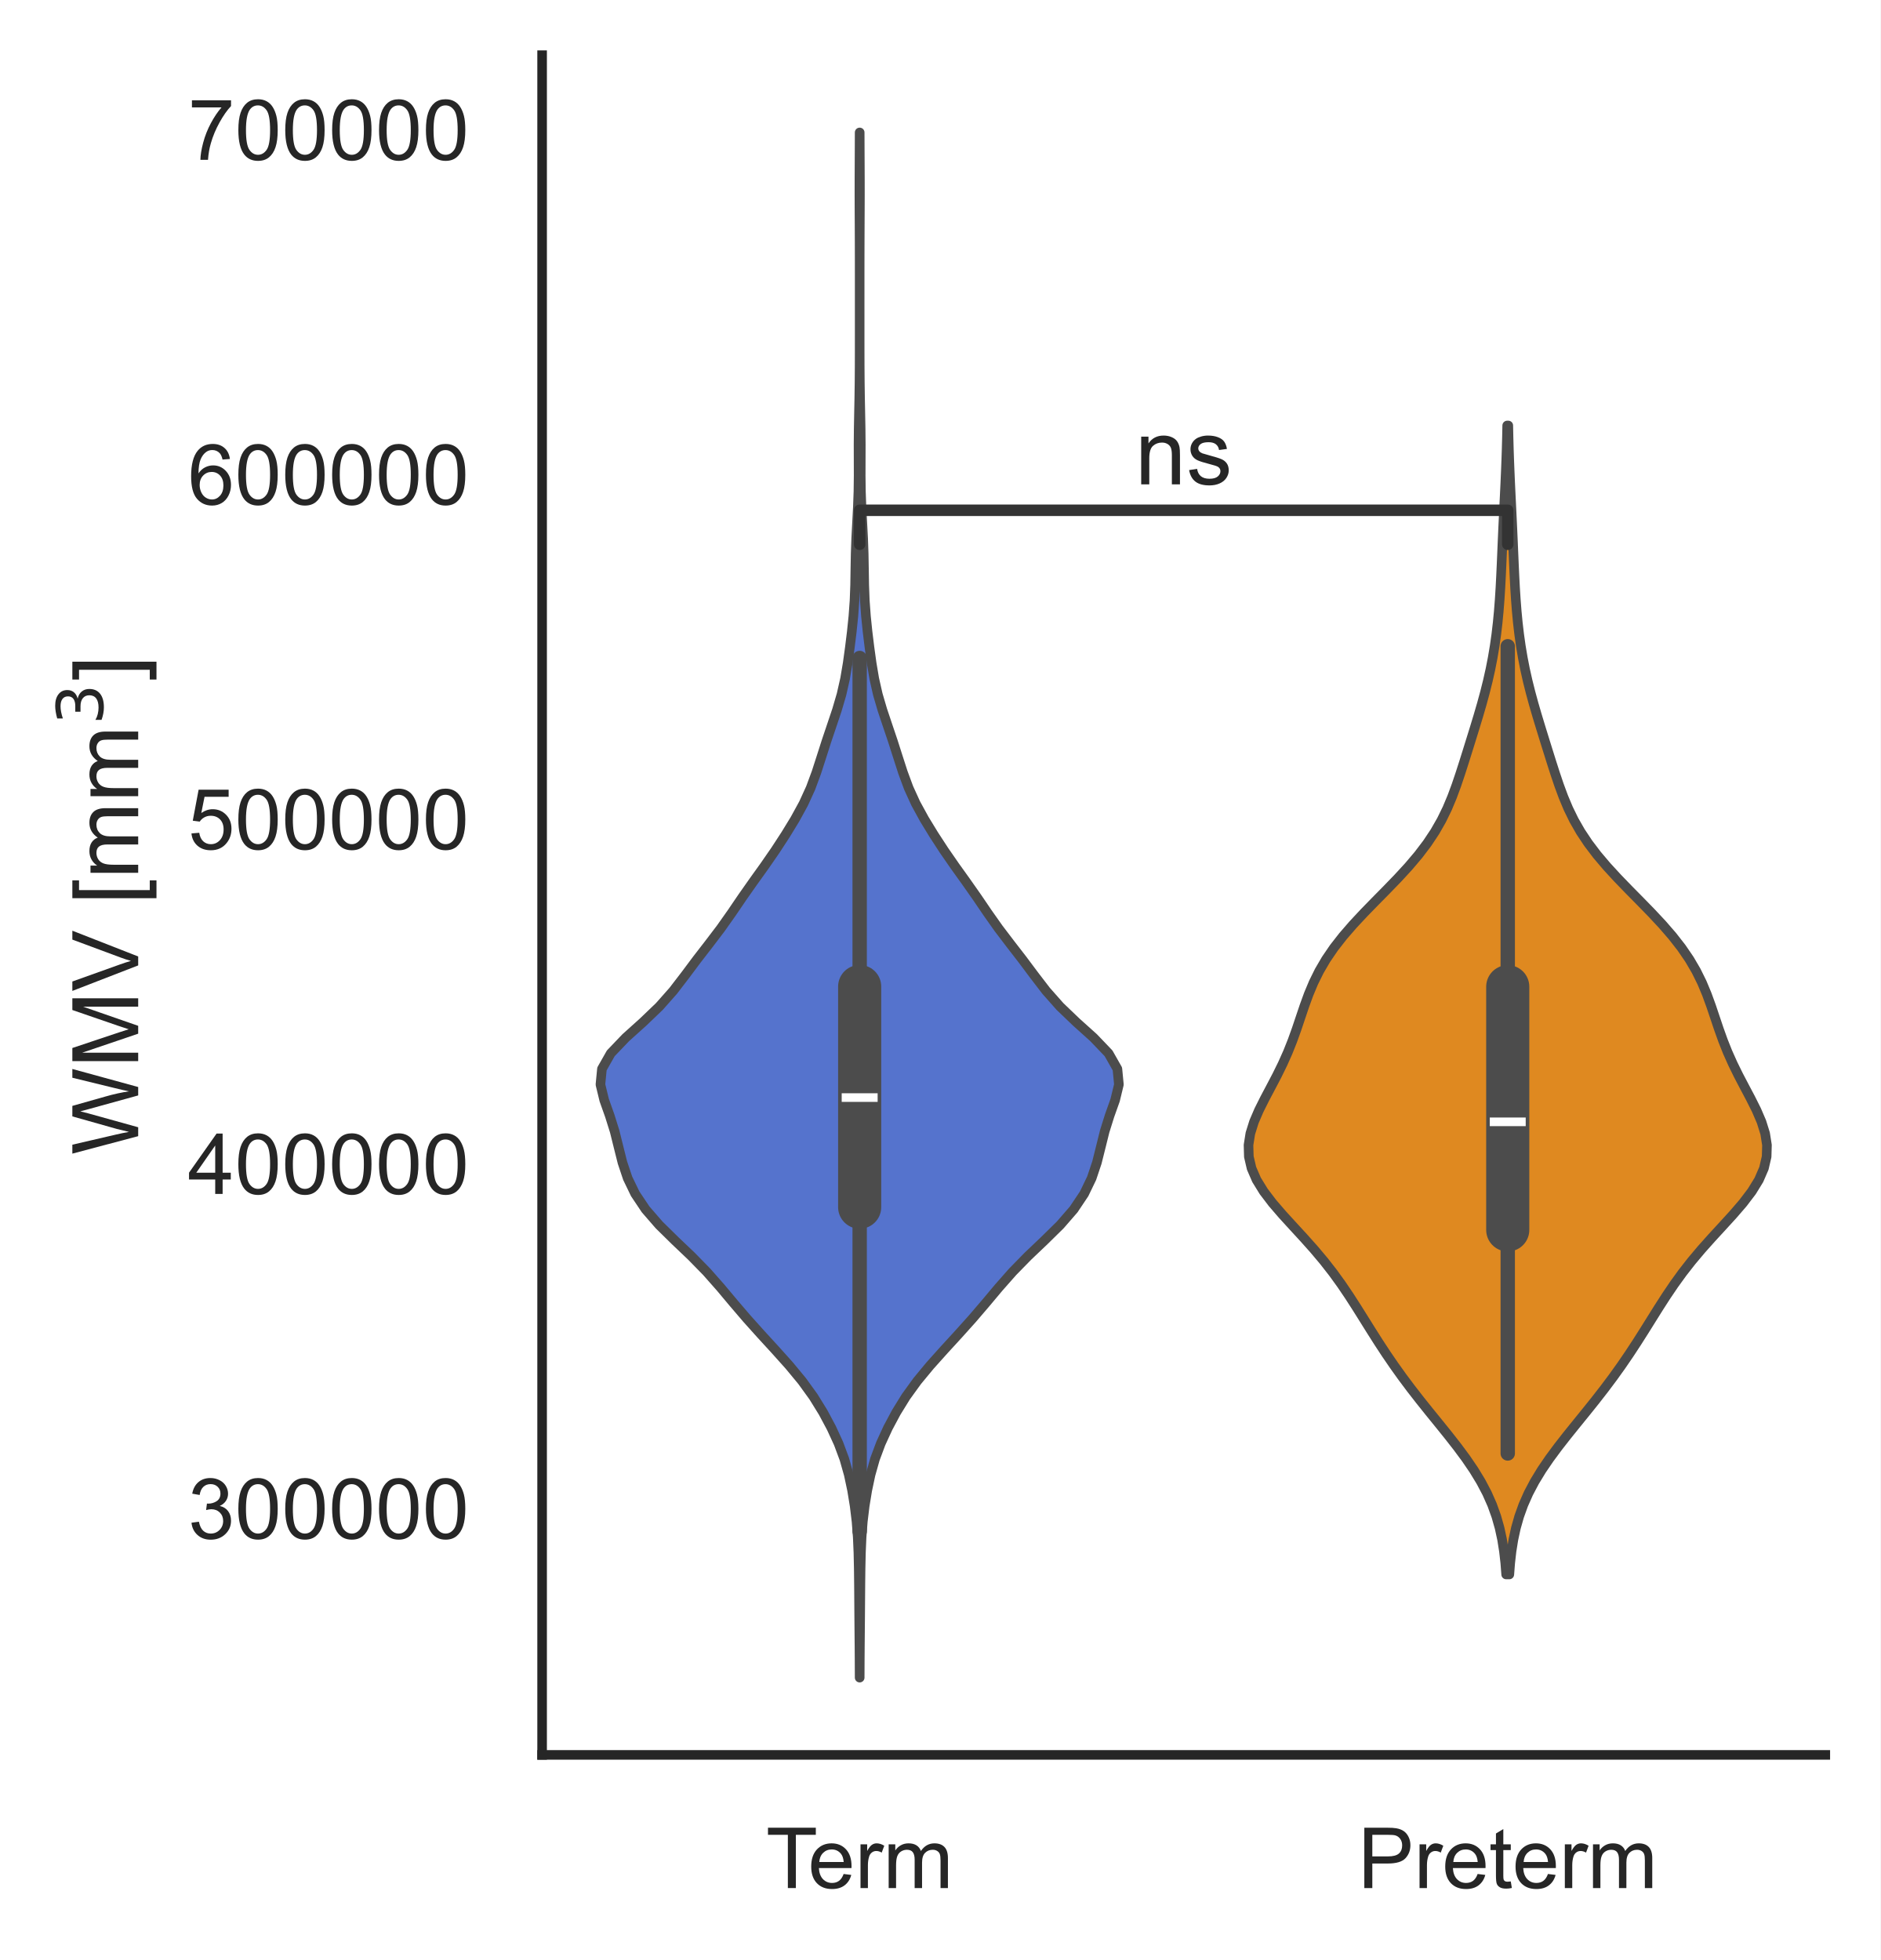
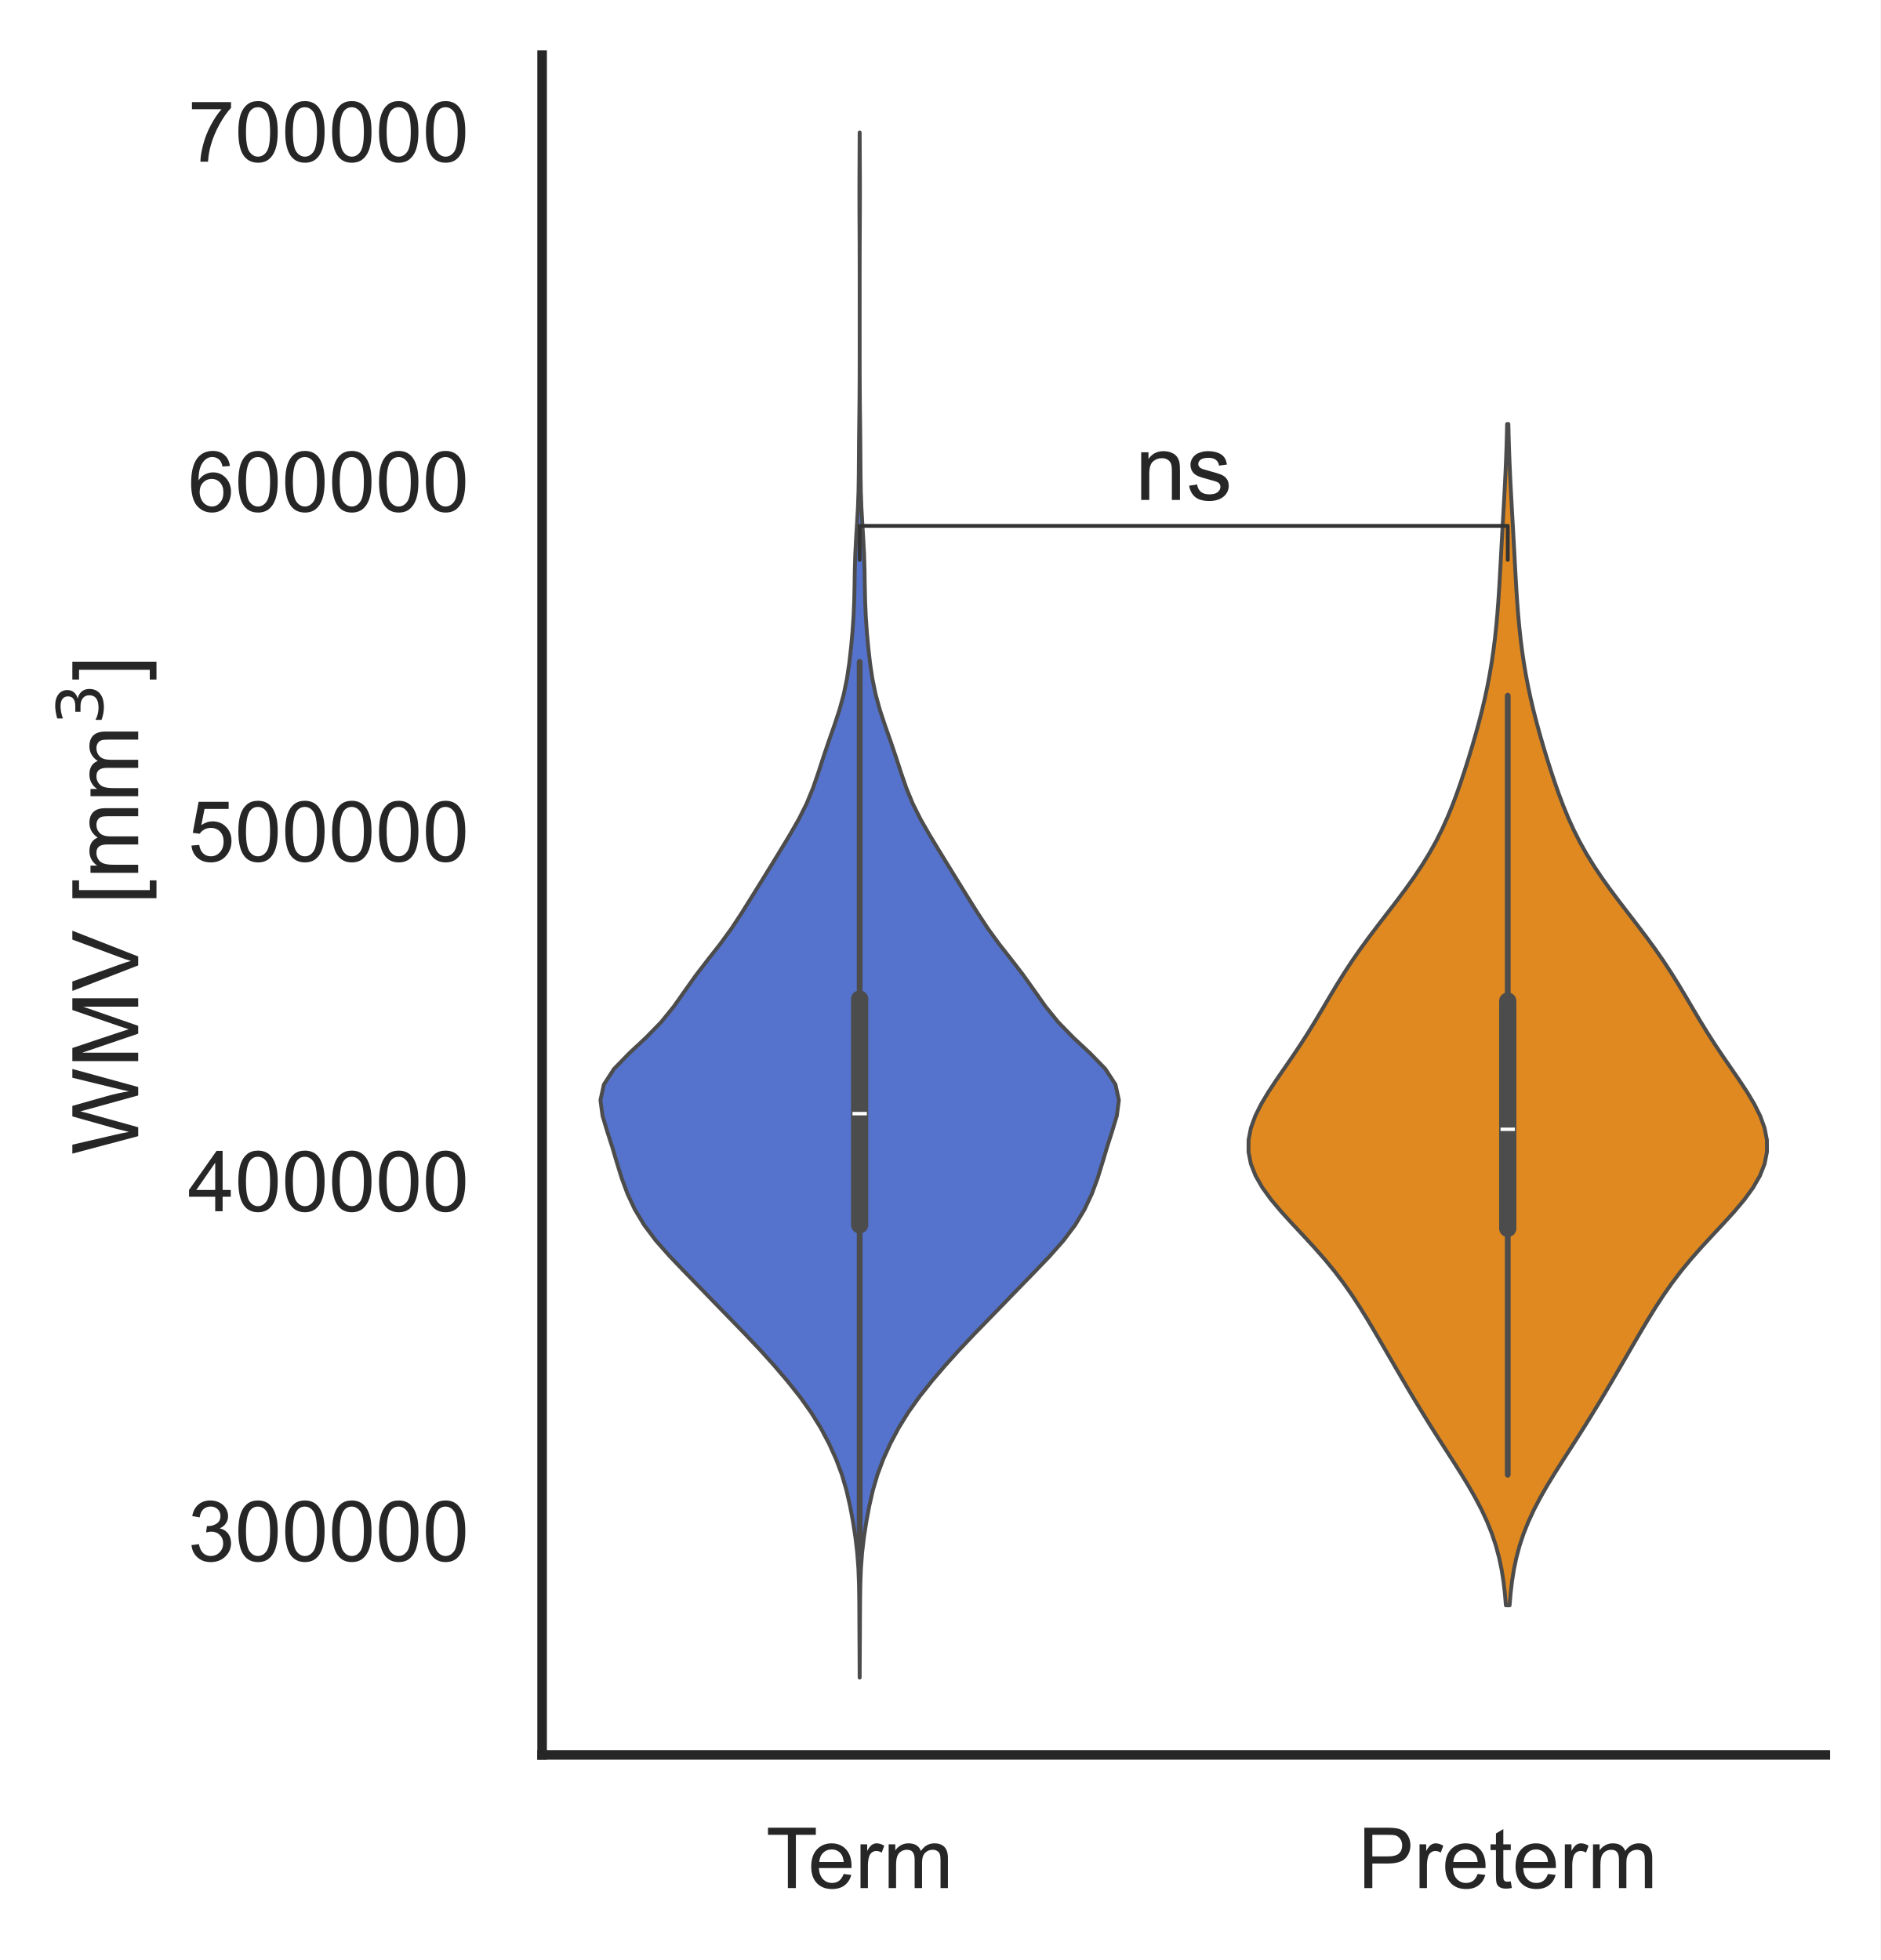
<svg xmlns="http://www.w3.org/2000/svg" xmlns:xlink="http://www.w3.org/1999/xlink" width="245.322pt" height="255.72pt" viewBox="0 0 245.322 255.72" version="1.1">
  <defs>
    <style type="text/css">*{stroke-linejoin: round; stroke-linecap: butt}</style>
  </defs>
  <g id="figure_1">
    <g id="patch_1">
      <path d="M -0 255.72  L 245.322 255.72  L 245.322 0  L -0 0  z " style="fill: #ffffff" />
    </g>
    <g id="axes_1">
      <g id="patch_2">
        <path d="M 70.722 228.96  L 238.122 228.96  L 238.122 7.2  L 70.722 7.2  z " style="fill: #ffffff" />
      </g>
      <g id="matplotlib.axis_1">
        <g id="xtick_1">
          <g id="text_1">
            <g style="fill: #262626" transform="translate(99.93087 246.3336) scale(0.11 -0.11)">
              <defs>
                <path id="ArialMT-54" d="M 1659 0  L 1659 4041  L 150 4041  L 150 4581  L 3781 4581  L 3781 4041  L 2266 4041  L 2266 0  L 1659 0  z " transform="scale(0.015625)" />
                <path id="ArialMT-65" d="M 2694 1069  L 3275 997  Q 3138 488 2766 206  Q 2394 -75 1816 -75  Q 1088 -75 661 373  Q 234 822 234 1631  Q 234 2469 665 2931  Q 1097 3394 1784 3394  Q 2450 3394 2872 2941  Q 3294 2488 3294 1666  Q 3294 1616 3291 1516  L 816 1516  Q 847 969 1125 678  Q 1403 388 1819 388  Q 2128 388 2347 550  Q 2566 713 2694 1069  z M 847 1978  L 2700 1978  Q 2663 2397 2488 2606  Q 2219 2931 1791 2931  Q 1403 2931 1139 2672  Q 875 2413 847 1978  z " transform="scale(0.015625)" />
                <path id="ArialMT-72" d="M 416 0  L 416 3319  L 922 3319  L 922 2816  Q 1116 3169 1280 3281  Q 1444 3394 1641 3394  Q 1925 3394 2219 3213  L 2025 2691  Q 1819 2813 1613 2813  Q 1428 2813 1281 2702  Q 1134 2591 1072 2394  Q 978 2094 978 1738  L 978 0  L 416 0  z " transform="scale(0.015625)" />
                <path id="ArialMT-6d" d="M 422 0  L 422 3319  L 925 3319  L 925 2853  Q 1081 3097 1340 3245  Q 1600 3394 1931 3394  Q 2300 3394 2536 3241  Q 2772 3088 2869 2813  Q 3263 3394 3894 3394  Q 4388 3394 4653 3120  Q 4919 2847 4919 2278  L 4919 0  L 4359 0  L 4359 2091  Q 4359 2428 4304 2576  Q 4250 2725 4106 2815  Q 3963 2906 3769 2906  Q 3419 2906 3187 2673  Q 2956 2441 2956 1928  L 2956 0  L 2394 0  L 2394 2156  Q 2394 2531 2256 2718  Q 2119 2906 1806 2906  Q 1569 2906 1367 2781  Q 1166 2656 1075 2415  Q 984 2175 984 1722  L 984 0  L 422 0  z " transform="scale(0.015625)" />
              </defs>
              <use xlink:href="#ArialMT-54" />
              <use xlink:href="#ArialMT-65" x="49.959" />
              <use xlink:href="#ArialMT-72" x="105.574" />
              <use xlink:href="#ArialMT-6d" x="138.875" />
            </g>
          </g>
        </g>
        <g id="xtick_2">
          <g id="text_2">
            <g style="fill: #262626" transform="translate(177.1373 246.3336) scale(0.11 -0.11)">
              <defs>
                <path id="ArialMT-50" d="M 494 0  L 494 4581  L 2222 4581  Q 2678 4581 2919 4538  Q 3256 4481 3484 4323  Q 3713 4166 3852 3881  Q 3991 3597 3991 3256  Q 3991 2672 3619 2267  Q 3247 1863 2275 1863  L 1100 1863  L 1100 0  L 494 0  z M 1100 2403  L 2284 2403  Q 2872 2403 3119 2622  Q 3366 2841 3366 3238  Q 3366 3525 3220 3729  Q 3075 3934 2838 4000  Q 2684 4041 2272 4041  L 1100 4041  L 1100 2403  z " transform="scale(0.015625)" />
                <path id="ArialMT-74" d="M 1650 503  L 1731 6  Q 1494 -44 1306 -44  Q 1000 -44 831 53  Q 663 150 594 308  Q 525 466 525 972  L 525 2881  L 113 2881  L 113 3319  L 525 3319  L 525 4141  L 1084 4478  L 1084 3319  L 1650 3319  L 1650 2881  L 1084 2881  L 1084 941  Q 1084 700 1114 631  Q 1144 563 1211 522  Q 1278 481 1403 481  Q 1497 481 1650 503  z " transform="scale(0.015625)" />
              </defs>
              <use xlink:href="#ArialMT-50" />
              <use xlink:href="#ArialMT-72" x="66.699" />
              <use xlink:href="#ArialMT-65" x="100" />
              <use xlink:href="#ArialMT-74" x="155.615" />
              <use xlink:href="#ArialMT-65" x="183.398" />
              <use xlink:href="#ArialMT-72" x="239.014" />
              <use xlink:href="#ArialMT-6d" x="272.314" />
            </g>
          </g>
        </g>
      </g>
      <g id="matplotlib.axis_2">
        <g id="ytick_1">
          <g id="text_3">
-             <g style="fill: #262626" transform="translate(24.52 200.7437) scale(0.11 -0.11)">
+             <g style="fill: #262626" transform="translate(24.52 203.6686) scale(0.11 -0.11)">
              <defs>
                <path id="ArialMT-33" d="M 269 1209  L 831 1284  Q 928 806 1161 595  Q 1394 384 1728 384  Q 2125 384 2398 659  Q 2672 934 2672 1341  Q 2672 1728 2419 1979  Q 2166 2231 1775 2231  Q 1616 2231 1378 2169  L 1441 2663  Q 1497 2656 1531 2656  Q 1891 2656 2178 2843  Q 2466 3031 2466 3422  Q 2466 3731 2256 3934  Q 2047 4138 1716 4138  Q 1388 4138 1169 3931  Q 950 3725 888 3313  L 325 3413  Q 428 3978 793 4289  Q 1159 4600 1703 4600  Q 2078 4600 2393 4439  Q 2709 4278 2876 4000  Q 3044 3722 3044 3409  Q 3044 3113 2884 2869  Q 2725 2625 2413 2481  Q 2819 2388 3044 2092  Q 3269 1797 3269 1353  Q 3269 753 2831 336  Q 2394 -81 1725 -81  Q 1122 -81 723 278  Q 325 638 269 1209  z " transform="scale(0.015625)" />
                <path id="ArialMT-30" d="M 266 2259  Q 266 3072 433 3567  Q 600 4063 929 4331  Q 1259 4600 1759 4600  Q 2128 4600 2406 4451  Q 2684 4303 2865 4023  Q 3047 3744 3150 3342  Q 3253 2941 3253 2259  Q 3253 1453 3087 958  Q 2922 463 2592 192  Q 2263 -78 1759 -78  Q 1097 -78 719 397  Q 266 969 266 2259  z M 844 2259  Q 844 1131 1108 757  Q 1372 384 1759 384  Q 2147 384 2411 759  Q 2675 1134 2675 2259  Q 2675 3391 2411 3762  Q 2147 4134 1753 4134  Q 1366 4134 1134 3806  Q 844 3388 844 2259  z " transform="scale(0.015625)" />
              </defs>
              <use xlink:href="#ArialMT-33" />
              <use xlink:href="#ArialMT-30" x="55.615" />
              <use xlink:href="#ArialMT-30" x="111.23" />
              <use xlink:href="#ArialMT-30" x="166.846" />
              <use xlink:href="#ArialMT-30" x="222.461" />
              <use xlink:href="#ArialMT-30" x="278.076" />
            </g>
          </g>
        </g>
        <g id="ytick_2">
          <g id="text_4">
-             <g style="fill: #262626" transform="translate(24.52 155.7717) scale(0.11 -0.11)">
+             <g style="fill: #262626" transform="translate(24.52 158.0256) scale(0.11 -0.11)">
              <defs>
                <path id="ArialMT-34" d="M 2069 0  L 2069 1097  L 81 1097  L 81 1613  L 2172 4581  L 2631 4581  L 2631 1613  L 3250 1613  L 3250 1097  L 2631 1097  L 2631 0  L 2069 0  z M 2069 1613  L 2069 3678  L 634 1613  L 2069 1613  z " transform="scale(0.015625)" />
              </defs>
              <use xlink:href="#ArialMT-34" />
              <use xlink:href="#ArialMT-30" x="55.615" />
              <use xlink:href="#ArialMT-30" x="111.23" />
              <use xlink:href="#ArialMT-30" x="166.846" />
              <use xlink:href="#ArialMT-30" x="222.461" />
              <use xlink:href="#ArialMT-30" x="278.076" />
            </g>
          </g>
        </g>
        <g id="ytick_3">
          <g id="text_5">
-             <g style="fill: #262626" transform="translate(24.52 110.7997) scale(0.11 -0.11)">
+             <g style="fill: #262626" transform="translate(24.52 112.3827) scale(0.11 -0.11)">
              <defs>
                <path id="ArialMT-35" d="M 266 1200  L 856 1250  Q 922 819 1161 601  Q 1400 384 1738 384  Q 2144 384 2425 690  Q 2706 997 2706 1503  Q 2706 1984 2436 2262  Q 2166 2541 1728 2541  Q 1456 2541 1237 2417  Q 1019 2294 894 2097  L 366 2166  L 809 4519  L 3088 4519  L 3088 3981  L 1259 3981  L 1013 2750  Q 1425 3038 1878 3038  Q 2478 3038 2890 2622  Q 3303 2206 3303 1553  Q 3303 931 2941 478  Q 2500 -78 1738 -78  Q 1113 -78 717 272  Q 322 622 266 1200  z " transform="scale(0.015625)" />
              </defs>
              <use xlink:href="#ArialMT-35" />
              <use xlink:href="#ArialMT-30" x="55.615" />
              <use xlink:href="#ArialMT-30" x="111.23" />
              <use xlink:href="#ArialMT-30" x="166.846" />
              <use xlink:href="#ArialMT-30" x="222.461" />
              <use xlink:href="#ArialMT-30" x="278.076" />
            </g>
          </g>
        </g>
        <g id="ytick_4">
          <g id="text_6">
-             <g style="fill: #262626" transform="translate(24.52 65.8277) scale(0.11 -0.11)">
+             <g style="fill: #262626" transform="translate(24.52 66.73977) scale(0.11 -0.11)">
              <defs>
                <path id="ArialMT-36" d="M 3184 3459  L 2625 3416  Q 2550 3747 2413 3897  Q 2184 4138 1850 4138  Q 1581 4138 1378 3988  Q 1113 3794 959 3422  Q 806 3050 800 2363  Q 1003 2672 1297 2822  Q 1591 2972 1913 2972  Q 2475 2972 2870 2558  Q 3266 2144 3266 1488  Q 3266 1056 3080 686  Q 2894 316 2569 119  Q 2244 -78 1831 -78  Q 1128 -78 684 439  Q 241 956 241 2144  Q 241 3472 731 4075  Q 1159 4600 1884 4600  Q 2425 4600 2770 4297  Q 3116 3994 3184 3459  z M 888 1484  Q 888 1194 1011 928  Q 1134 663 1356 523  Q 1578 384 1822 384  Q 2178 384 2434 671  Q 2691 959 2691 1453  Q 2691 1928 2437 2201  Q 2184 2475 1800 2475  Q 1419 2475 1153 2201  Q 888 1928 888 1484  z " transform="scale(0.015625)" />
              </defs>
              <use xlink:href="#ArialMT-36" />
              <use xlink:href="#ArialMT-30" x="55.615" />
              <use xlink:href="#ArialMT-30" x="111.23" />
              <use xlink:href="#ArialMT-30" x="166.846" />
              <use xlink:href="#ArialMT-30" x="222.461" />
              <use xlink:href="#ArialMT-30" x="278.076" />
            </g>
          </g>
        </g>
        <g id="ytick_5">
          <g id="text_7">
-             <g style="fill: #262626" transform="translate(24.52 20.85568) scale(0.11 -0.11)">
+             <g style="fill: #262626" transform="translate(24.52 21.09684) scale(0.11 -0.11)">
              <defs>
                <path id="ArialMT-37" d="M 303 3981  L 303 4522  L 3269 4522  L 3269 4084  Q 2831 3619 2401 2847  Q 1972 2075 1738 1259  Q 1569 684 1522 0  L 944 0  Q 953 541 1156 1306  Q 1359 2072 1739 2783  Q 2119 3494 2547 3981  L 303 3981  z " transform="scale(0.015625)" />
              </defs>
              <use xlink:href="#ArialMT-37" />
              <use xlink:href="#ArialMT-30" x="55.615" />
              <use xlink:href="#ArialMT-30" x="111.23" />
              <use xlink:href="#ArialMT-30" x="166.846" />
              <use xlink:href="#ArialMT-30" x="222.461" />
              <use xlink:href="#ArialMT-30" x="278.076" />
            </g>
          </g>
        </g>
        <g id="text_8">
          <g style="fill: #262626" transform="translate(18.12 150.66) rotate(-90) scale(0.12 -0.12)">
            <defs>
              <path id="ArialMT-57" d="M 1294 0  L 78 4581  L 700 4581  L 1397 1578  Q 1509 1106 1591 641  Q 1766 1375 1797 1488  L 2669 4581  L 3400 4581  L 4056 2263  Q 4303 1400 4413 641  Q 4500 1075 4641 1638  L 5359 4581  L 5969 4581  L 4713 0  L 4128 0  L 3163 3491  Q 3041 3928 3019 4028  Q 2947 3713 2884 3491  L 1913 0  L 1294 0  z " transform="scale(0.015625)" />
              <path id="ArialMT-4d" d="M 475 0  L 475 4581  L 1388 4581  L 2472 1338  Q 2622 884 2691 659  Q 2769 909 2934 1394  L 4031 4581  L 4847 4581  L 4847 0  L 4263 0  L 4263 3834  L 2931 0  L 2384 0  L 1059 3900  L 1059 0  L 475 0  z " transform="scale(0.015625)" />
              <path id="ArialMT-56" d="M 1803 0  L 28 4581  L 684 4581  L 1875 1253  Q 2019 853 2116 503  Q 2222 878 2363 1253  L 3600 4581  L 4219 4581  L 2425 0  L 1803 0  z " transform="scale(0.015625)" />
              <path id="ArialMT-20" transform="scale(0.015625)" />
              <path id="ArialMT-5b" d="M 434 -1272  L 434 4581  L 1675 4581  L 1675 4116  L 997 4116  L 997 -806  L 1675 -806  L 1675 -1272  L 434 -1272  z " transform="scale(0.015625)" />
              <path id="DejaVuSans-33" d="M 2597 2516  Q 3050 2419 3304 2112  Q 3559 1806 3559 1356  Q 3559 666 3084 287  Q 2609 -91 1734 -91  Q 1441 -91 1130 -33  Q 819 25 488 141  L 488 750  Q 750 597 1062 519  Q 1375 441 1716 441  Q 2309 441 2620 675  Q 2931 909 2931 1356  Q 2931 1769 2642 2001  Q 2353 2234 1838 2234  L 1294 2234  L 1294 2753  L 1863 2753  Q 2328 2753 2575 2939  Q 2822 3125 2822 3475  Q 2822 3834 2567 4026  Q 2313 4219 1838 4219  Q 1578 4219 1281 4162  Q 984 4106 628 3988  L 628 4550  Q 988 4650 1302 4700  Q 1616 4750 1894 4750  Q 2613 4750 3031 4423  Q 3450 4097 3450 3541  Q 3450 3153 3228 2886  Q 3006 2619 2597 2516  z " transform="scale(0.015625)" />
              <path id="ArialMT-5d" d="M 1363 -1272  L 122 -1272  L 122 -806  L 800 -806  L 800 4116  L 122 4116  L 122 4581  L 1363 4581  L 1363 -1272  z " transform="scale(0.015625)" />
            </defs>
            <use xlink:href="#ArialMT-57" transform="translate(0 0.765625)" />
            <use xlink:href="#ArialMT-4d" transform="translate(94.38477 0.765625)" />
            <use xlink:href="#ArialMT-56" transform="translate(177.6855 0.765625)" />
            <use xlink:href="#ArialMT-20" transform="translate(244.3848 0.765625)" />
            <use xlink:href="#ArialMT-5b" transform="translate(272.168 0.765625)" />
            <use xlink:href="#ArialMT-6d" transform="translate(299.9512 0.765625)" />
            <use xlink:href="#ArialMT-6d" transform="translate(383.252 0.765625)" />
            <use xlink:href="#DejaVuSans-33" transform="translate(467.5098 39.04688) scale(0.7)" />
            <use xlink:href="#ArialMT-5d" transform="translate(514.7803 0.765625)" />
          </g>
        </g>
      </g>
      <g id="PolyCollection_1">
        <defs>
-           <path id="m5f887b9734" d="M 112.154 -36.84  L 112.145 -36.84  L 112.136 -38.876  L 112.122 -40.913  L 112.103 -42.949  L 112.085 -44.985  L 112.07 -47.022  L 112.054 -49.058  L 112.03 -51.094  L 111.985 -53.131  L 111.898 -55.167  L 111.74 -57.203  L 111.494 -59.24  L 111.161 -61.276  L 110.729 -63.313  L 110.155 -65.349  L 109.397 -67.385  L 108.462 -69.422  L 107.374 -71.458  L 106.117 -73.494  L 104.645 -75.531  L 102.961 -77.567  L 101.136 -79.603  L 99.269 -81.64  L 97.442 -83.676  L 95.699 -85.713  L 93.993 -87.749  L 92.197 -89.785  L 90.204 -91.822  L 88.065 -93.858  L 85.995 -95.894  L 84.226 -97.931  L 82.865 -99.967  L 81.884 -102.003  L 81.202 -104.04  L 80.692 -106.076  L 80.186 -108.113  L 79.548 -110.149  L 78.825 -112.185  L 78.331 -114.222  L 78.527 -116.258  L 79.682 -118.294  L 81.63 -120.331  L 83.892 -122.367  L 86.016 -124.403  L 87.819 -126.44  L 89.382 -128.476  L 90.903 -130.513  L 92.477 -132.549  L 94.024 -134.585  L 95.462 -136.622  L 96.846 -138.658  L 98.276 -140.694  L 99.735 -142.731  L 101.143 -144.767  L 102.469 -146.803  L 103.713 -148.84  L 104.828 -150.876  L 105.757 -152.913  L 106.509 -154.949  L 107.166 -156.985  L 107.817 -159.022  L 108.503 -161.058  L 109.186 -163.094  L 109.783 -165.131  L 110.243 -167.167  L 110.587 -169.203  L 110.868 -171.24  L 111.118 -173.276  L 111.328 -175.313  L 111.476 -177.349  L 111.553 -179.385  L 111.586 -181.422  L 111.623 -183.458  L 111.696 -185.494  L 111.804 -187.531  L 111.913 -189.567  L 111.987 -191.603  L 112.013 -193.64  L 112.008 -195.676  L 112.003 -197.713  L 112.021 -199.749  L 112.059 -201.785  L 112.099 -203.822  L 112.128 -205.858  L 112.143 -207.894  L 112.148 -209.931  L 112.149 -211.967  L 112.149 -214.003  L 112.149 -216.04  L 112.149 -218.076  L 112.149 -220.113  L 112.147 -222.149  L 112.142 -224.185  L 112.134 -226.222  L 112.123 -228.258  L 112.117 -230.294  L 112.119 -232.331  L 112.128 -234.367  L 112.138 -236.403  L 112.145 -238.44  L 112.154 -238.44  L 112.154 -238.44  L 112.161 -236.403  L 112.171 -234.367  L 112.18 -232.331  L 112.182 -230.294  L 112.175 -228.258  L 112.165 -226.222  L 112.157 -224.185  L 112.152 -222.149  L 112.15 -220.113  L 112.15 -218.076  L 112.149 -216.04  L 112.15 -214.003  L 112.15 -211.967  L 112.151 -209.931  L 112.156 -207.894  L 112.171 -205.858  L 112.2 -203.822  L 112.24 -201.785  L 112.278 -199.749  L 112.296 -197.713  L 112.291 -195.676  L 112.286 -193.64  L 112.312 -191.603  L 112.386 -189.567  L 112.495 -187.531  L 112.603 -185.494  L 112.676 -183.458  L 112.713 -181.422  L 112.746 -179.385  L 112.823 -177.349  L 112.971 -175.313  L 113.181 -173.276  L 113.431 -171.24  L 113.712 -169.203  L 114.056 -167.167  L 114.516 -165.131  L 115.113 -163.094  L 115.796 -161.058  L 116.482 -159.022  L 117.133 -156.985  L 117.79 -154.949  L 118.542 -152.913  L 119.471 -150.876  L 120.586 -148.84  L 121.83 -146.803  L 123.156 -144.767  L 124.564 -142.731  L 126.023 -140.694  L 127.453 -138.658  L 128.837 -136.622  L 130.274 -134.585  L 131.822 -132.549  L 133.396 -130.513  L 134.917 -128.476  L 136.48 -126.44  L 138.282 -124.403  L 140.407 -122.367  L 142.669 -120.331  L 144.617 -118.294  L 145.772 -116.258  L 145.968 -114.222  L 145.474 -112.185  L 144.75 -110.149  L 144.113 -108.113  L 143.607 -106.076  L 143.097 -104.04  L 142.415 -102.003  L 141.434 -99.967  L 140.073 -97.931  L 138.304 -95.894  L 136.234 -93.858  L 134.095 -91.822  L 132.102 -89.785  L 130.306 -87.749  L 128.6 -85.713  L 126.857 -83.676  L 125.03 -81.64  L 123.163 -79.603  L 121.338 -77.567  L 119.654 -75.531  L 118.182 -73.494  L 116.925 -71.458  L 115.837 -69.422  L 114.902 -67.385  L 114.144 -65.349  L 113.57 -63.313  L 113.138 -61.276  L 112.805 -59.24  L 112.559 -57.203  L 112.401 -55.167  L 112.314 -53.131  L 112.269 -51.094  L 112.245 -49.058  L 112.229 -47.022  L 112.214 -44.985  L 112.196 -42.949  L 112.177 -40.913  L 112.163 -38.876  L 112.154 -36.84  z " style="stroke: #4c4c4c; stroke-width: 1.25" />
+           <path id="m2e42531a4b" d="M 112.154 -36.84  L 112.144 -36.84  L 112.137 -38.876  L 112.126 -40.913  L 112.114 -42.949  L 112.105 -44.985  L 112.093 -47.022  L 112.061 -49.058  L 111.983 -51.094  L 111.83 -53.131  L 111.592 -55.167  L 111.276 -57.203  L 110.895 -59.24  L 110.429 -61.276  L 109.832 -63.313  L 109.07 -65.349  L 108.147 -67.385  L 107.065 -69.422  L 105.804 -71.458  L 104.35 -73.494  L 102.732 -75.531  L 100.994 -77.567  L 99.156 -79.603  L 97.229 -81.64  L 95.252 -83.676  L 93.272 -85.713  L 91.3 -87.749  L 89.32 -89.785  L 87.369 -91.822  L 85.566 -93.858  L 84.034 -95.894  L 82.812 -97.931  L 81.857 -99.967  L 81.105 -102.003  L 80.476 -104.04  L 79.869 -106.076  L 79.214 -108.113  L 78.601 -110.149  L 78.331 -112.185  L 78.778 -114.222  L 80.099 -116.258  L 82.081 -118.294  L 84.265 -120.331  L 86.253 -122.367  L 87.904 -124.403  L 89.34 -126.44  L 90.786 -128.476  L 92.353 -130.513  L 93.951 -132.549  L 95.433 -134.585  L 96.772 -136.622  L 98.045 -138.658  L 99.308 -140.694  L 100.563 -142.731  L 101.809 -144.767  L 103.042 -146.803  L 104.21 -148.84  L 105.229 -150.876  L 106.065 -152.913  L 106.768 -154.949  L 107.43 -156.985  L 108.12 -159.022  L 108.836 -161.058  L 109.511 -163.094  L 110.07 -165.131  L 110.49 -167.167  L 110.795 -169.203  L 111.026 -171.24  L 111.211 -173.276  L 111.351 -175.313  L 111.438 -177.349  L 111.482 -179.385  L 111.516 -181.422  L 111.578 -183.458  L 111.683 -185.494  L 111.81 -187.531  L 111.924 -189.567  L 111.997 -191.603  L 112.031 -193.64  L 112.046 -195.676  L 112.06 -197.713  L 112.081 -199.749  L 112.106 -201.785  L 112.127 -203.822  L 112.14 -205.858  L 112.146 -207.894  L 112.149 -209.931  L 112.149 -211.967  L 112.149 -214.003  L 112.149 -216.04  L 112.149 -218.076  L 112.148 -220.113  L 112.145 -222.149  L 112.139 -224.185  L 112.128 -226.222  L 112.118 -228.258  L 112.113 -230.294  L 112.117 -232.331  L 112.127 -234.367  L 112.137 -236.403  L 112.144 -238.44  L 112.154 -238.44  L 112.154 -238.44  L 112.162 -236.403  L 112.172 -234.367  L 112.182 -232.331  L 112.186 -230.294  L 112.181 -228.258  L 112.171 -226.222  L 112.16 -224.185  L 112.154 -222.149  L 112.151 -220.113  L 112.15 -218.076  L 112.15 -216.04  L 112.149 -214.003  L 112.15 -211.967  L 112.15 -209.931  L 112.153 -207.894  L 112.159 -205.858  L 112.172 -203.822  L 112.193 -201.785  L 112.218 -199.749  L 112.239 -197.713  L 112.253 -195.676  L 112.267 -193.64  L 112.302 -191.603  L 112.375 -189.567  L 112.489 -187.531  L 112.616 -185.494  L 112.721 -183.458  L 112.783 -181.422  L 112.817 -179.385  L 112.861 -177.349  L 112.948 -175.313  L 113.087 -173.276  L 113.273 -171.24  L 113.504 -169.203  L 113.809 -167.167  L 114.228 -165.131  L 114.788 -163.094  L 115.462 -161.058  L 116.179 -159.022  L 116.869 -156.985  L 117.531 -154.949  L 118.234 -152.913  L 119.07 -150.876  L 120.089 -148.84  L 121.257 -146.803  L 122.49 -144.767  L 123.736 -142.731  L 124.991 -140.694  L 126.254 -138.658  L 127.527 -136.622  L 128.866 -134.585  L 130.348 -132.549  L 131.946 -130.513  L 133.513 -128.476  L 134.959 -126.44  L 136.395 -124.403  L 138.046 -122.367  L 140.034 -120.331  L 142.218 -118.294  L 144.2 -116.258  L 145.521 -114.222  L 145.968 -112.185  L 145.698 -110.149  L 145.084 -108.113  L 144.43 -106.076  L 143.823 -104.04  L 143.194 -102.003  L 142.442 -99.967  L 141.487 -97.931  L 140.264 -95.894  L 138.733 -93.858  L 136.93 -91.822  L 134.979 -89.785  L 132.999 -87.749  L 131.027 -85.713  L 129.047 -83.676  L 127.069 -81.64  L 125.143 -79.603  L 123.305 -77.567  L 121.566 -75.531  L 119.949 -73.494  L 118.495 -71.458  L 117.234 -69.422  L 116.152 -67.385  L 115.229 -65.349  L 114.467 -63.313  L 113.87 -61.276  L 113.404 -59.24  L 113.023 -57.203  L 112.707 -55.167  L 112.469 -53.131  L 112.316 -51.094  L 112.238 -49.058  L 112.206 -47.022  L 112.194 -44.985  L 112.185 -42.949  L 112.173 -40.913  L 112.162 -38.876  L 112.154 -36.84  z " style="stroke: #4c4c4c; stroke-width: 0.5" />
        </defs>
-         <g clip-path="url(#paa324bf16f)">
-           <use xlink:href="#m5f887b9734" x="0" y="255.72" style="fill: #5573cd; stroke: #4c4c4c; stroke-width: 1.25" />
+         <g clip-path="url(#pf7dc2ac20f)">
+           <use xlink:href="#m2e42531a4b" x="0" y="255.72" style="fill: #5573cd; stroke: #4c4c4c; stroke-width: 0.5" />
        </g>
      </g>
      <g id="PolyCollection_2">
        <defs>
-           <path id="mc729159588" d="M 196.901 -50.3  L 196.489 -50.3  L 196.371 -51.814  L 196.199 -53.328  L 195.959 -54.843  L 195.632 -56.357  L 195.204 -57.871  L 194.659 -59.385  L 193.989 -60.9  L 193.19 -62.414  L 192.269 -63.928  L 191.237 -65.442  L 190.116 -66.956  L 188.931 -68.471  L 187.711 -69.985  L 186.482 -71.499  L 185.27 -73.013  L 184.091 -74.528  L 182.957 -76.042  L 181.874 -77.556  L 180.838 -79.07  L 179.845 -80.584  L 178.884 -82.099  L 177.938 -83.613  L 176.989 -85.127  L 176.015 -86.641  L 174.992 -88.155  L 173.897 -89.67  L 172.714 -91.184  L 171.441 -92.698  L 170.091 -94.212  L 168.698 -95.727  L 167.315 -97.241  L 166.011 -98.755  L 164.859 -100.269  L 163.928 -101.783  L 163.272 -103.298  L 162.92 -104.812  L 162.877 -106.326  L 163.116 -107.84  L 163.59 -109.354  L 164.239 -110.869  L 164.996 -112.383  L 165.797 -113.897  L 166.589 -115.411  L 167.333 -116.926  L 168.009 -118.44  L 168.611 -119.954  L 169.155 -121.468  L 169.664 -122.982  L 170.175 -124.497  L 170.727 -126.011  L 171.36 -127.525  L 172.107 -129.039  L 172.992 -130.554  L 174.026 -132.068  L 175.208 -133.582  L 176.52 -135.096  L 177.933 -136.61  L 179.409 -138.125  L 180.902 -139.639  L 182.366 -141.153  L 183.758 -142.667  L 185.041 -144.181  L 186.191 -145.696  L 187.197 -147.21  L 188.062 -148.724  L 188.8 -150.238  L 189.435 -151.753  L 189.995 -153.267  L 190.506 -154.781  L 190.992 -156.295  L 191.467 -157.809  L 191.938 -159.324  L 192.407 -160.838  L 192.866 -162.352  L 193.307 -163.866  L 193.72 -165.381  L 194.099 -166.895  L 194.438 -168.409  L 194.734 -169.923  L 194.988 -171.437  L 195.202 -172.952  L 195.379 -174.466  L 195.524 -175.98  L 195.641 -177.494  L 195.737 -179.008  L 195.816 -180.523  L 195.886 -182.037  L 195.951 -183.551  L 196.015 -185.065  L 196.082 -186.58  L 196.153 -188.094  L 196.226 -189.608  L 196.3 -191.122  L 196.372 -192.636  L 196.439 -194.151  L 196.499 -195.665  L 196.55 -197.179  L 196.591 -198.693  L 196.623 -200.207  L 196.767 -200.207  L 196.767 -200.207  L 196.799 -198.693  L 196.84 -197.179  L 196.891 -195.665  L 196.951 -194.151  L 197.017 -192.636  L 197.089 -191.122  L 197.163 -189.608  L 197.237 -188.094  L 197.307 -186.58  L 197.375 -185.065  L 197.439 -183.551  L 197.504 -182.037  L 197.574 -180.523  L 197.653 -179.008  L 197.749 -177.494  L 197.866 -175.98  L 198.011 -174.466  L 198.188 -172.952  L 198.402 -171.437  L 198.656 -169.923  L 198.952 -168.409  L 199.291 -166.895  L 199.67 -165.381  L 200.083 -163.866  L 200.524 -162.352  L 200.983 -160.838  L 201.451 -159.324  L 201.923 -157.809  L 202.398 -156.295  L 202.884 -154.781  L 203.395 -153.267  L 203.955 -151.753  L 204.59 -150.238  L 205.328 -148.724  L 206.193 -147.21  L 207.199 -145.696  L 208.349 -144.181  L 209.632 -142.667  L 211.024 -141.153  L 212.488 -139.639  L 213.981 -138.125  L 215.457 -136.61  L 216.87 -135.096  L 218.182 -133.582  L 219.363 -132.068  L 220.398 -130.554  L 221.283 -129.039  L 222.03 -127.525  L 222.663 -126.011  L 223.215 -124.497  L 223.726 -122.982  L 224.235 -121.468  L 224.778 -119.954  L 225.381 -118.44  L 226.057 -116.926  L 226.801 -115.411  L 227.593 -113.897  L 228.394 -112.383  L 229.151 -110.869  L 229.8 -109.354  L 230.274 -107.84  L 230.513 -106.326  L 230.469 -104.812  L 230.118 -103.298  L 229.462 -101.783  L 228.531 -100.269  L 227.379 -98.755  L 226.074 -97.241  L 224.692 -95.727  L 223.299 -94.212  L 221.949 -92.698  L 220.676 -91.184  L 219.493 -89.67  L 218.398 -88.155  L 217.374 -86.641  L 216.4 -85.127  L 215.452 -83.613  L 214.506 -82.099  L 213.544 -80.584  L 212.551 -79.07  L 211.516 -77.556  L 210.433 -76.042  L 209.299 -74.528  L 208.12 -73.013  L 206.908 -71.499  L 205.679 -69.985  L 204.459 -68.471  L 203.274 -66.956  L 202.153 -65.442  L 201.121 -63.928  L 200.2 -62.414  L 199.401 -60.9  L 198.731 -59.385  L 198.186 -57.871  L 197.758 -56.357  L 197.431 -54.843  L 197.19 -53.328  L 197.019 -51.814  L 196.901 -50.3  z " style="stroke: #4c4c4c; stroke-width: 1.25" />
+           <path id="m3511fbcd19" d="M 196.938 -46.27  L 196.452 -46.27  L 196.323 -47.827  L 196.141 -49.384  L 195.893 -50.941  L 195.566 -52.498  L 195.148 -54.055  L 194.631 -55.612  L 194.01 -57.168  L 193.289 -58.725  L 192.475 -60.282  L 191.585 -61.839  L 190.637 -63.396  L 189.653 -64.953  L 188.652 -66.51  L 187.653 -68.067  L 186.667 -69.624  L 185.7 -71.181  L 184.752 -72.737  L 183.822 -74.294  L 182.905 -75.851  L 181.997 -77.408  L 181.093 -78.965  L 180.189 -80.522  L 179.279 -82.079  L 178.35 -83.636  L 177.387 -85.193  L 176.37 -86.75  L 175.278 -88.306  L 174.096 -89.863  L 172.814 -91.42  L 171.443 -92.977  L 170.007 -94.534  L 168.551 -96.091  L 167.135 -97.648  L 165.826 -99.205  L 164.693 -100.762  L 163.796 -102.319  L 163.182 -103.875  L 162.877 -105.432  L 162.884 -106.989  L 163.186 -108.546  L 163.749 -110.103  L 164.523 -111.66  L 165.452 -113.217  L 166.478 -114.774  L 167.549 -116.331  L 168.62 -117.888  L 169.661 -119.444  L 170.66 -121.001  L 171.615 -122.558  L 172.541 -124.115  L 173.458 -125.672  L 174.391 -127.229  L 175.361 -128.786  L 176.383 -130.343  L 177.464 -131.9  L 178.6 -133.457  L 179.778 -135.013  L 180.976 -136.57  L 182.171 -138.127  L 183.336 -139.684  L 184.448 -141.241  L 185.49 -142.798  L 186.448 -144.355  L 187.318 -145.912  L 188.102 -147.469  L 188.808 -149.026  L 189.448 -150.582  L 190.034 -152.139  L 190.58 -153.696  L 191.096 -155.253  L 191.589 -156.81  L 192.061 -158.367  L 192.511 -159.924  L 192.938 -161.481  L 193.337 -163.038  L 193.704 -164.595  L 194.036 -166.151  L 194.334 -167.708  L 194.596 -169.265  L 194.824 -170.822  L 195.02 -172.379  L 195.188 -173.936  L 195.33 -175.493  L 195.451 -177.05  L 195.556 -178.607  L 195.649 -180.164  L 195.735 -181.72  L 195.819 -183.277  L 195.903 -184.834  L 195.989 -186.391  L 196.076 -187.948  L 196.164 -189.505  L 196.25 -191.062  L 196.332 -192.619  L 196.407 -194.176  L 196.473 -195.733  L 196.529 -197.289  L 196.575 -198.846  L 196.611 -200.403  L 196.779 -200.403  L 196.779 -200.403  L 196.815 -198.846  L 196.861 -197.289  L 196.917 -195.733  L 196.983 -194.176  L 197.058 -192.619  L 197.14 -191.062  L 197.226 -189.505  L 197.314 -187.948  L 197.401 -186.391  L 197.487 -184.834  L 197.571 -183.277  L 197.654 -181.72  L 197.741 -180.164  L 197.834 -178.607  L 197.939 -177.05  L 198.06 -175.493  L 198.202 -173.936  L 198.37 -172.379  L 198.566 -170.822  L 198.794 -169.265  L 199.056 -167.708  L 199.353 -166.151  L 199.686 -164.595  L 200.053 -163.038  L 200.452 -161.481  L 200.878 -159.924  L 201.329 -158.367  L 201.801 -156.81  L 202.293 -155.253  L 202.81 -153.696  L 203.356 -152.139  L 203.942 -150.582  L 204.582 -149.026  L 205.288 -147.469  L 206.072 -145.912  L 206.942 -144.355  L 207.9 -142.798  L 208.941 -141.241  L 210.054 -139.684  L 211.219 -138.127  L 212.414 -136.57  L 213.612 -135.013  L 214.789 -133.457  L 215.925 -131.9  L 217.007 -130.343  L 218.029 -128.786  L 218.999 -127.229  L 219.932 -125.672  L 220.849 -124.115  L 221.775 -122.558  L 222.73 -121.001  L 223.728 -119.444  L 224.77 -117.888  L 225.841 -116.331  L 226.912 -114.774  L 227.938 -113.217  L 228.867 -111.66  L 229.641 -110.103  L 230.203 -108.546  L 230.506 -106.989  L 230.513 -105.432  L 230.208 -103.875  L 229.594 -102.319  L 228.697 -100.762  L 227.564 -99.205  L 226.255 -97.648  L 224.839 -96.091  L 223.383 -94.534  L 221.947 -92.977  L 220.575 -91.42  L 219.294 -89.863  L 218.111 -88.306  L 217.02 -86.75  L 216.003 -85.193  L 215.04 -83.636  L 214.111 -82.079  L 213.2 -80.522  L 212.297 -78.965  L 211.393 -77.408  L 210.485 -75.851  L 209.568 -74.294  L 208.638 -72.737  L 207.69 -71.181  L 206.723 -69.624  L 205.737 -68.067  L 204.737 -66.51  L 203.737 -64.953  L 202.753 -63.396  L 201.805 -61.839  L 200.915 -60.282  L 200.101 -58.725  L 199.38 -57.168  L 198.759 -55.612  L 198.241 -54.055  L 197.823 -52.498  L 197.496 -50.941  L 197.249 -49.384  L 197.067 -47.827  L 196.938 -46.27  z " style="stroke: #4c4c4c; stroke-width: 0.5" />
        </defs>
-         <g clip-path="url(#paa324bf16f)">
-           <use xlink:href="#mc729159588" x="0" y="255.72" style="fill: #df8920; stroke: #4c4c4c; stroke-width: 1.25" />
+         <g clip-path="url(#pf7dc2ac20f)">
+           <use xlink:href="#m3511fbcd19" x="0" y="255.72" style="fill: #df8920; stroke: #4c4c4c; stroke-width: 0.5" />
        </g>
      </g>
      <g id="line2d_1">
-         <path d="M 112.149 199.804  L 112.149 85.846  " clip-path="url(#paa324bf16f)" style="fill: none; stroke: #4c4c4c; stroke-width: 1.875; stroke-linecap: round" />
+         <path d="M 112.149 202.753  L 112.149 86.353  " clip-path="url(#pf7dc2ac20f)" style="fill: none; stroke: #4c4c4c; stroke-width: 0.75; stroke-linecap: round" />
      </g>
      <g id="line2d_2">
-         <path d="M 112.149 157.498  L 112.149 128.714  " clip-path="url(#paa324bf16f)" style="fill: none; stroke: #4c4c4c; stroke-width: 5.625; stroke-linecap: round" />
+         <path d="M 112.149 159.811  L 112.149 130.341  " clip-path="url(#pf7dc2ac20f)" style="fill: none; stroke: #4c4c4c; stroke-width: 2.25; stroke-linecap: round" />
      </g>
      <g id="line2d_3">
-         <path d="M 112.149 143.2  " clip-path="url(#paa324bf16f)" style="fill: none; stroke: #4c4c4c; stroke-width: 1.5; stroke-linecap: round" />
+         <path d="M 112.149 145.295  " clip-path="url(#pf7dc2ac20f)" style="fill: none; stroke: #4c4c4c; stroke-width: 1.5; stroke-linecap: round" />
        <defs>
-           <path id="m485992eb81" d="M 2.344 0  L -2.344 -0  " style="stroke: #ffffff; stroke-width: 1.125" />
+           <path id="m6a49a3bee6" d="M 0.938 0  L -0.938 -0  " style="stroke: #ffffff; stroke-width: 0.45" />
        </defs>
-         <g clip-path="url(#paa324bf16f)">
-           <use xlink:href="#m485992eb81" x="112.149" y="143.2" style="fill: #ffffff; stroke: #ffffff; stroke-width: 1.125" />
+         <g clip-path="url(#pf7dc2ac20f)">
+           <use xlink:href="#m6a49a3bee6" x="112.149" y="145.295" style="fill: #ffffff; stroke: #ffffff; stroke-width: 0.45" />
        </g>
      </g>
      <g id="line2d_4">
-         <path d="M 196.695 189.633  L 196.695 84.316  " clip-path="url(#paa324bf16f)" style="fill: none; stroke: #4c4c4c; stroke-width: 1.875; stroke-linecap: round" />
+         <path d="M 196.695 192.415  L 196.695 90.766  " clip-path="url(#pf7dc2ac20f)" style="fill: none; stroke: #4c4c4c; stroke-width: 0.75; stroke-linecap: round" />
      </g>
      <g id="line2d_5">
-         <path d="M 196.695 160.467  L 196.695 128.735  " clip-path="url(#paa324bf16f)" style="fill: none; stroke: #4c4c4c; stroke-width: 5.625; stroke-linecap: round" />
+         <path d="M 196.695 160.272  L 196.695 130.607  " clip-path="url(#pf7dc2ac20f)" style="fill: none; stroke: #4c4c4c; stroke-width: 2.25; stroke-linecap: round" />
      </g>
      <g id="line2d_6">
-         <path d="M 196.695 146.364  " clip-path="url(#paa324bf16f)" style="fill: none; stroke: #4c4c4c; stroke-width: 1.5; stroke-linecap: round" />
-         <g clip-path="url(#paa324bf16f)">
-           <use xlink:href="#m485992eb81" x="196.695" y="146.364" style="fill: #ffffff; stroke: #ffffff; stroke-width: 1.125" />
+         <path d="M 196.695 147.339  " clip-path="url(#pf7dc2ac20f)" style="fill: none; stroke: #4c4c4c; stroke-width: 1.5; stroke-linecap: round" />
+         <g clip-path="url(#pf7dc2ac20f)">
+           <use xlink:href="#m6a49a3bee6" x="196.695" y="147.339" style="fill: #ffffff; stroke: #ffffff; stroke-width: 0.45" />
        </g>
      </g>
      <g id="line2d_7">
-         <path d="M 112.149 71.011  L 112.149 66.576  L 196.695 66.576  L 196.695 71.011  " style="fill: none; stroke: #333333; stroke-width: 1.5; stroke-linecap: round" />
+         <path d="M 112.149 73.047  L 112.149 68.612  L 196.695 68.612  L 196.695 73.047  " style="fill: none; stroke: #333333; stroke-width: 0.5; stroke-linecap: round" />
      </g>
      <g id="patch_3">
        <path d="M 70.722 228.96  L 70.722 7.2  " style="fill: none; stroke: #262626; stroke-width: 1.25; stroke-linejoin: miter; stroke-linecap: square" />
      </g>
      <g id="patch_4">
        <path d="M 70.722 228.96  L 238.122 228.96  " style="fill: none; stroke: #262626; stroke-width: 1.25; stroke-linejoin: miter; stroke-linecap: square" />
      </g>
      <g id="text_9">
-         <g style="fill: #262626" transform="translate(148.0856 63.19056) scale(0.12 -0.12)">
+         <g style="fill: #262626" transform="translate(148.0856 65.22703) scale(0.12 -0.12)">
          <defs>
            <path id="ArialMT-6e" d="M 422 0  L 422 3319  L 928 3319  L 928 2847  Q 1294 3394 1984 3394  Q 2284 3394 2536 3286  Q 2788 3178 2913 3003  Q 3038 2828 3088 2588  Q 3119 2431 3119 2041  L 3119 0  L 2556 0  L 2556 2019  Q 2556 2363 2490 2533  Q 2425 2703 2258 2804  Q 2091 2906 1866 2906  Q 1506 2906 1245 2678  Q 984 2450 984 1813  L 984 0  L 422 0  z " transform="scale(0.015625)" />
            <path id="ArialMT-73" d="M 197 991  L 753 1078  Q 800 744 1014 566  Q 1228 388 1613 388  Q 2000 388 2187 545  Q 2375 703 2375 916  Q 2375 1106 2209 1216  Q 2094 1291 1634 1406  Q 1016 1563 777 1677  Q 538 1791 414 1992  Q 291 2194 291 2438  Q 291 2659 392 2848  Q 494 3038 669 3163  Q 800 3259 1026 3326  Q 1253 3394 1513 3394  Q 1903 3394 2198 3281  Q 2494 3169 2634 2976  Q 2775 2784 2828 2463  L 2278 2388  Q 2241 2644 2061 2787  Q 1881 2931 1553 2931  Q 1166 2931 1000 2803  Q 834 2675 834 2503  Q 834 2394 903 2306  Q 972 2216 1119 2156  Q 1203 2125 1616 2013  Q 2213 1853 2448 1751  Q 2684 1650 2818 1456  Q 2953 1263 2953 975  Q 2953 694 2789 445  Q 2625 197 2315 61  Q 2006 -75 1616 -75  Q 969 -75 630 194  Q 291 463 197 991  z " transform="scale(0.015625)" />
          </defs>
          <use xlink:href="#ArialMT-6e" />
          <use xlink:href="#ArialMT-73" x="55.615" />
        </g>
      </g>
    </g>
  </g>
  <defs>
-     <clipPath id="paa324bf16f">
+     <clipPath id="pf7dc2ac20f">
      <rect x="70.722" y="7.2" width="167.4" height="221.76" />
    </clipPath>
  </defs>
</svg>
